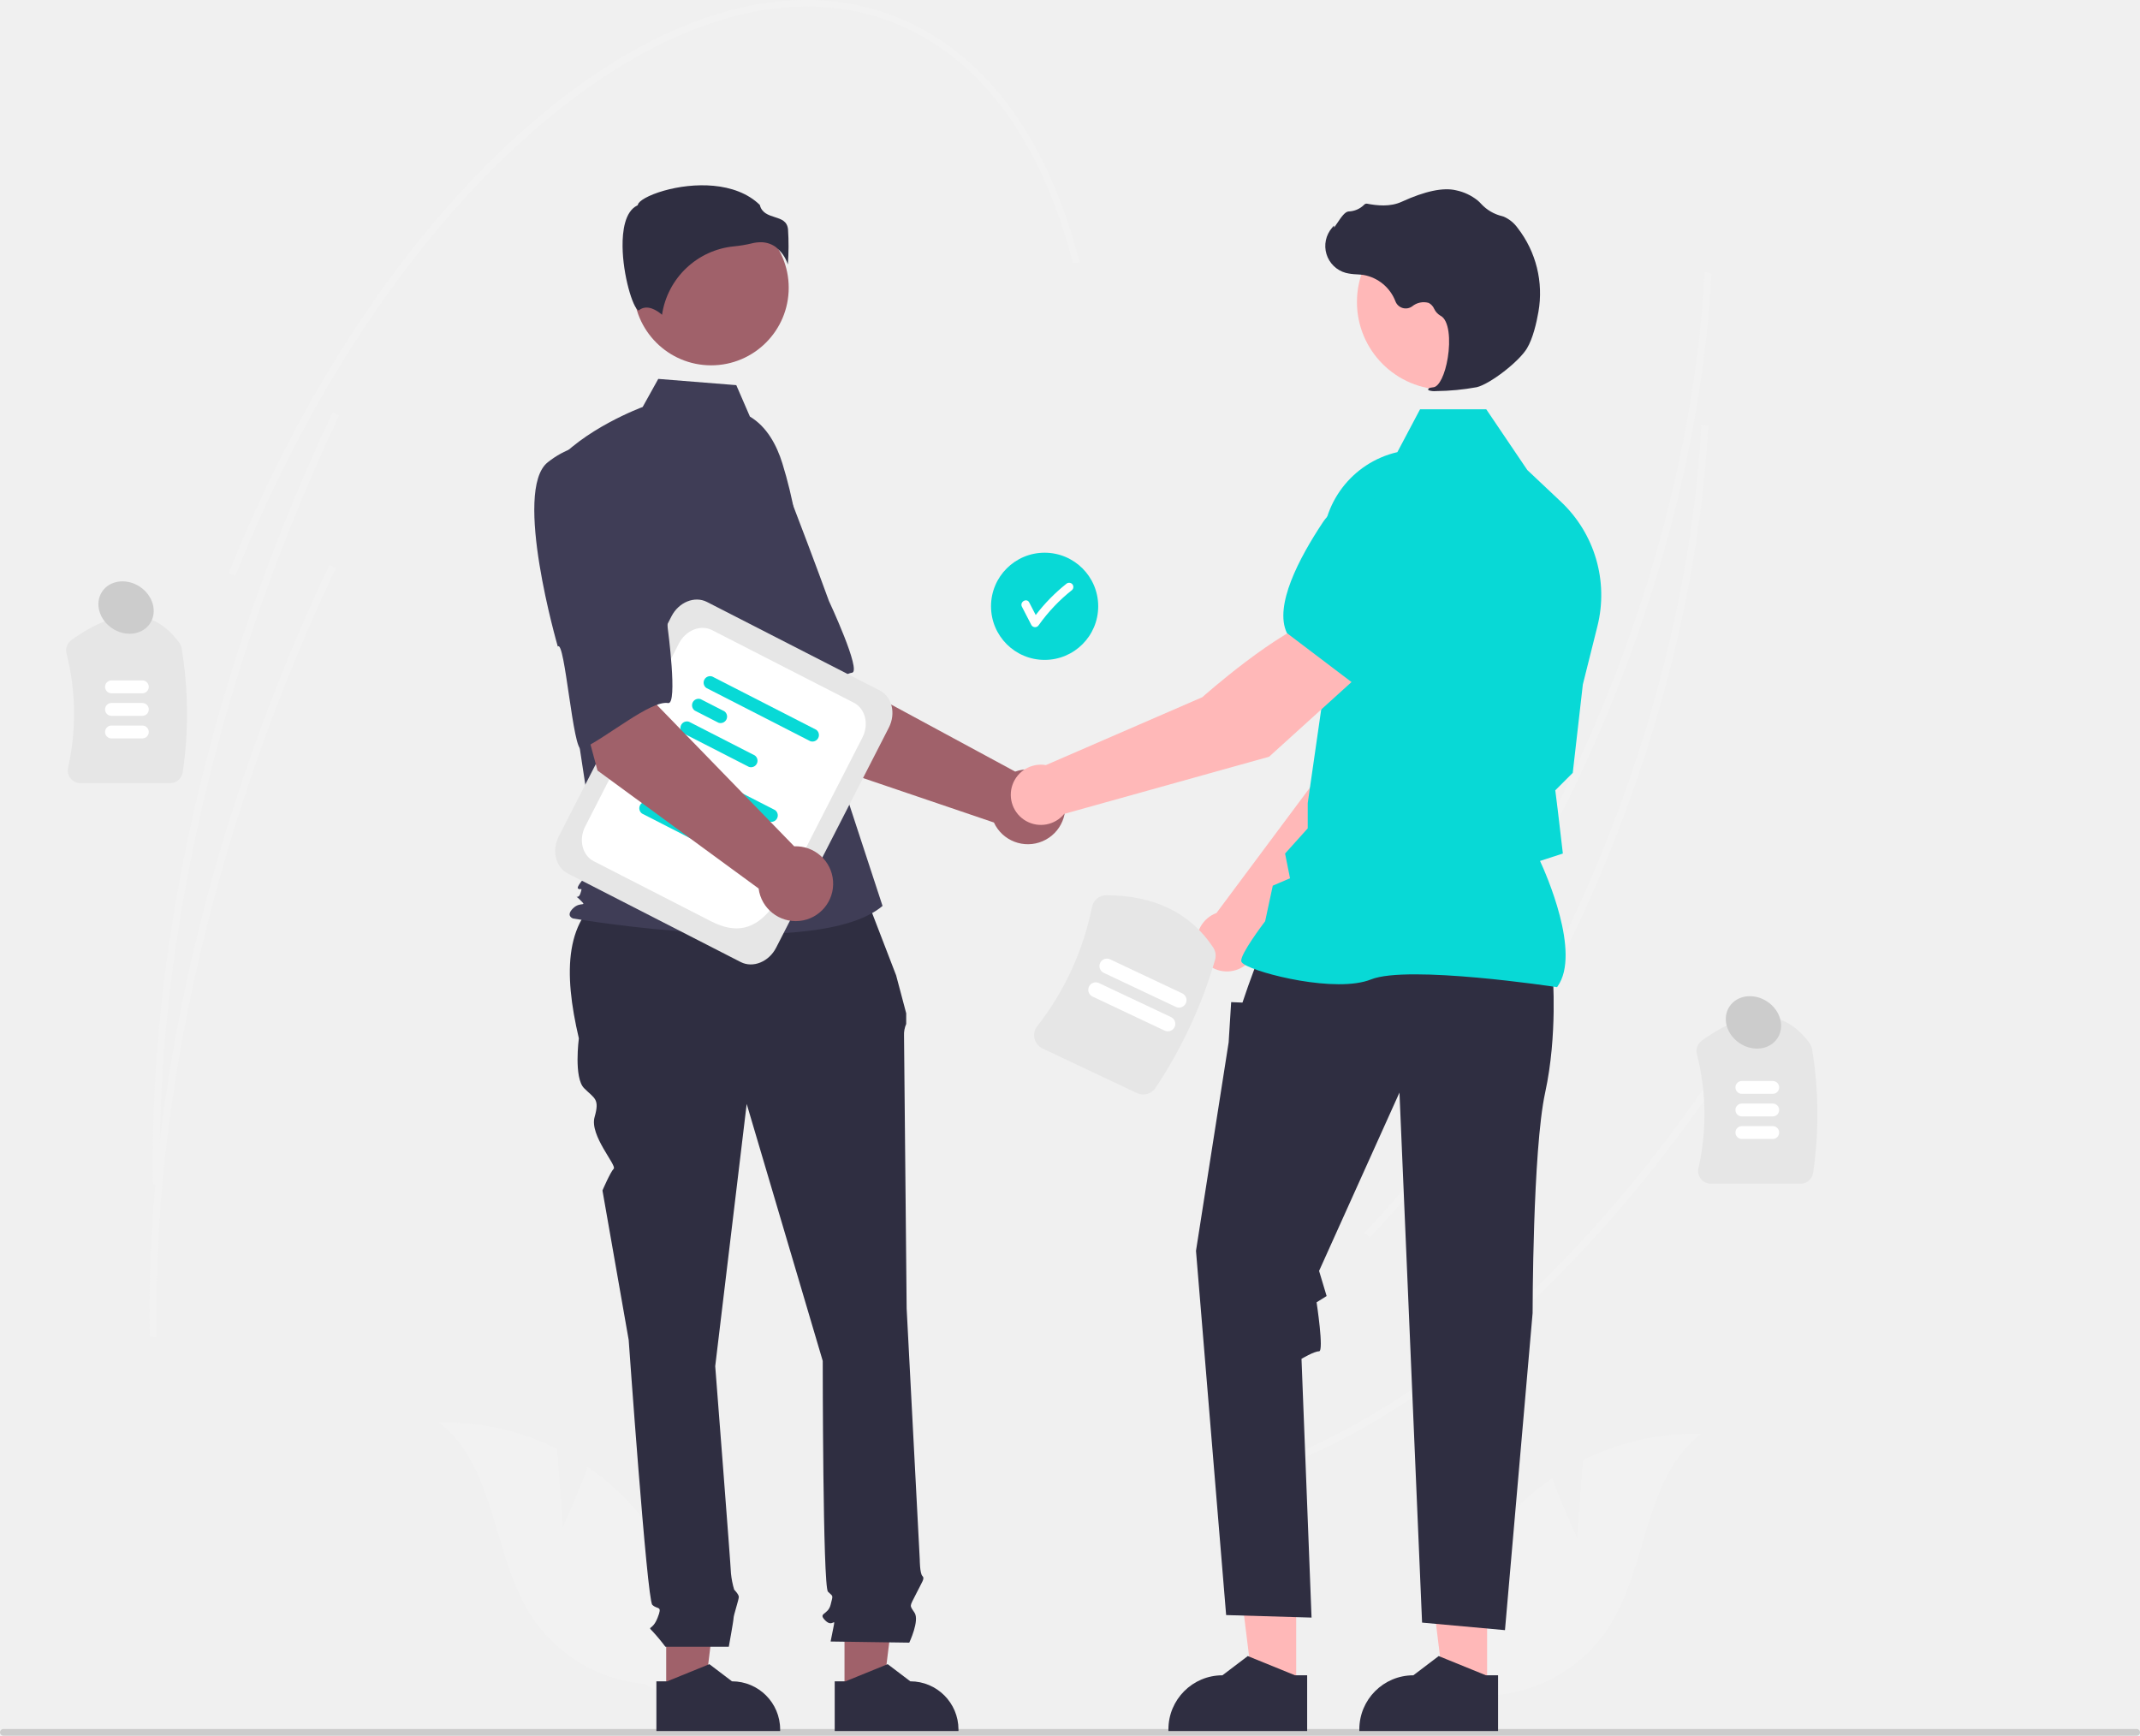
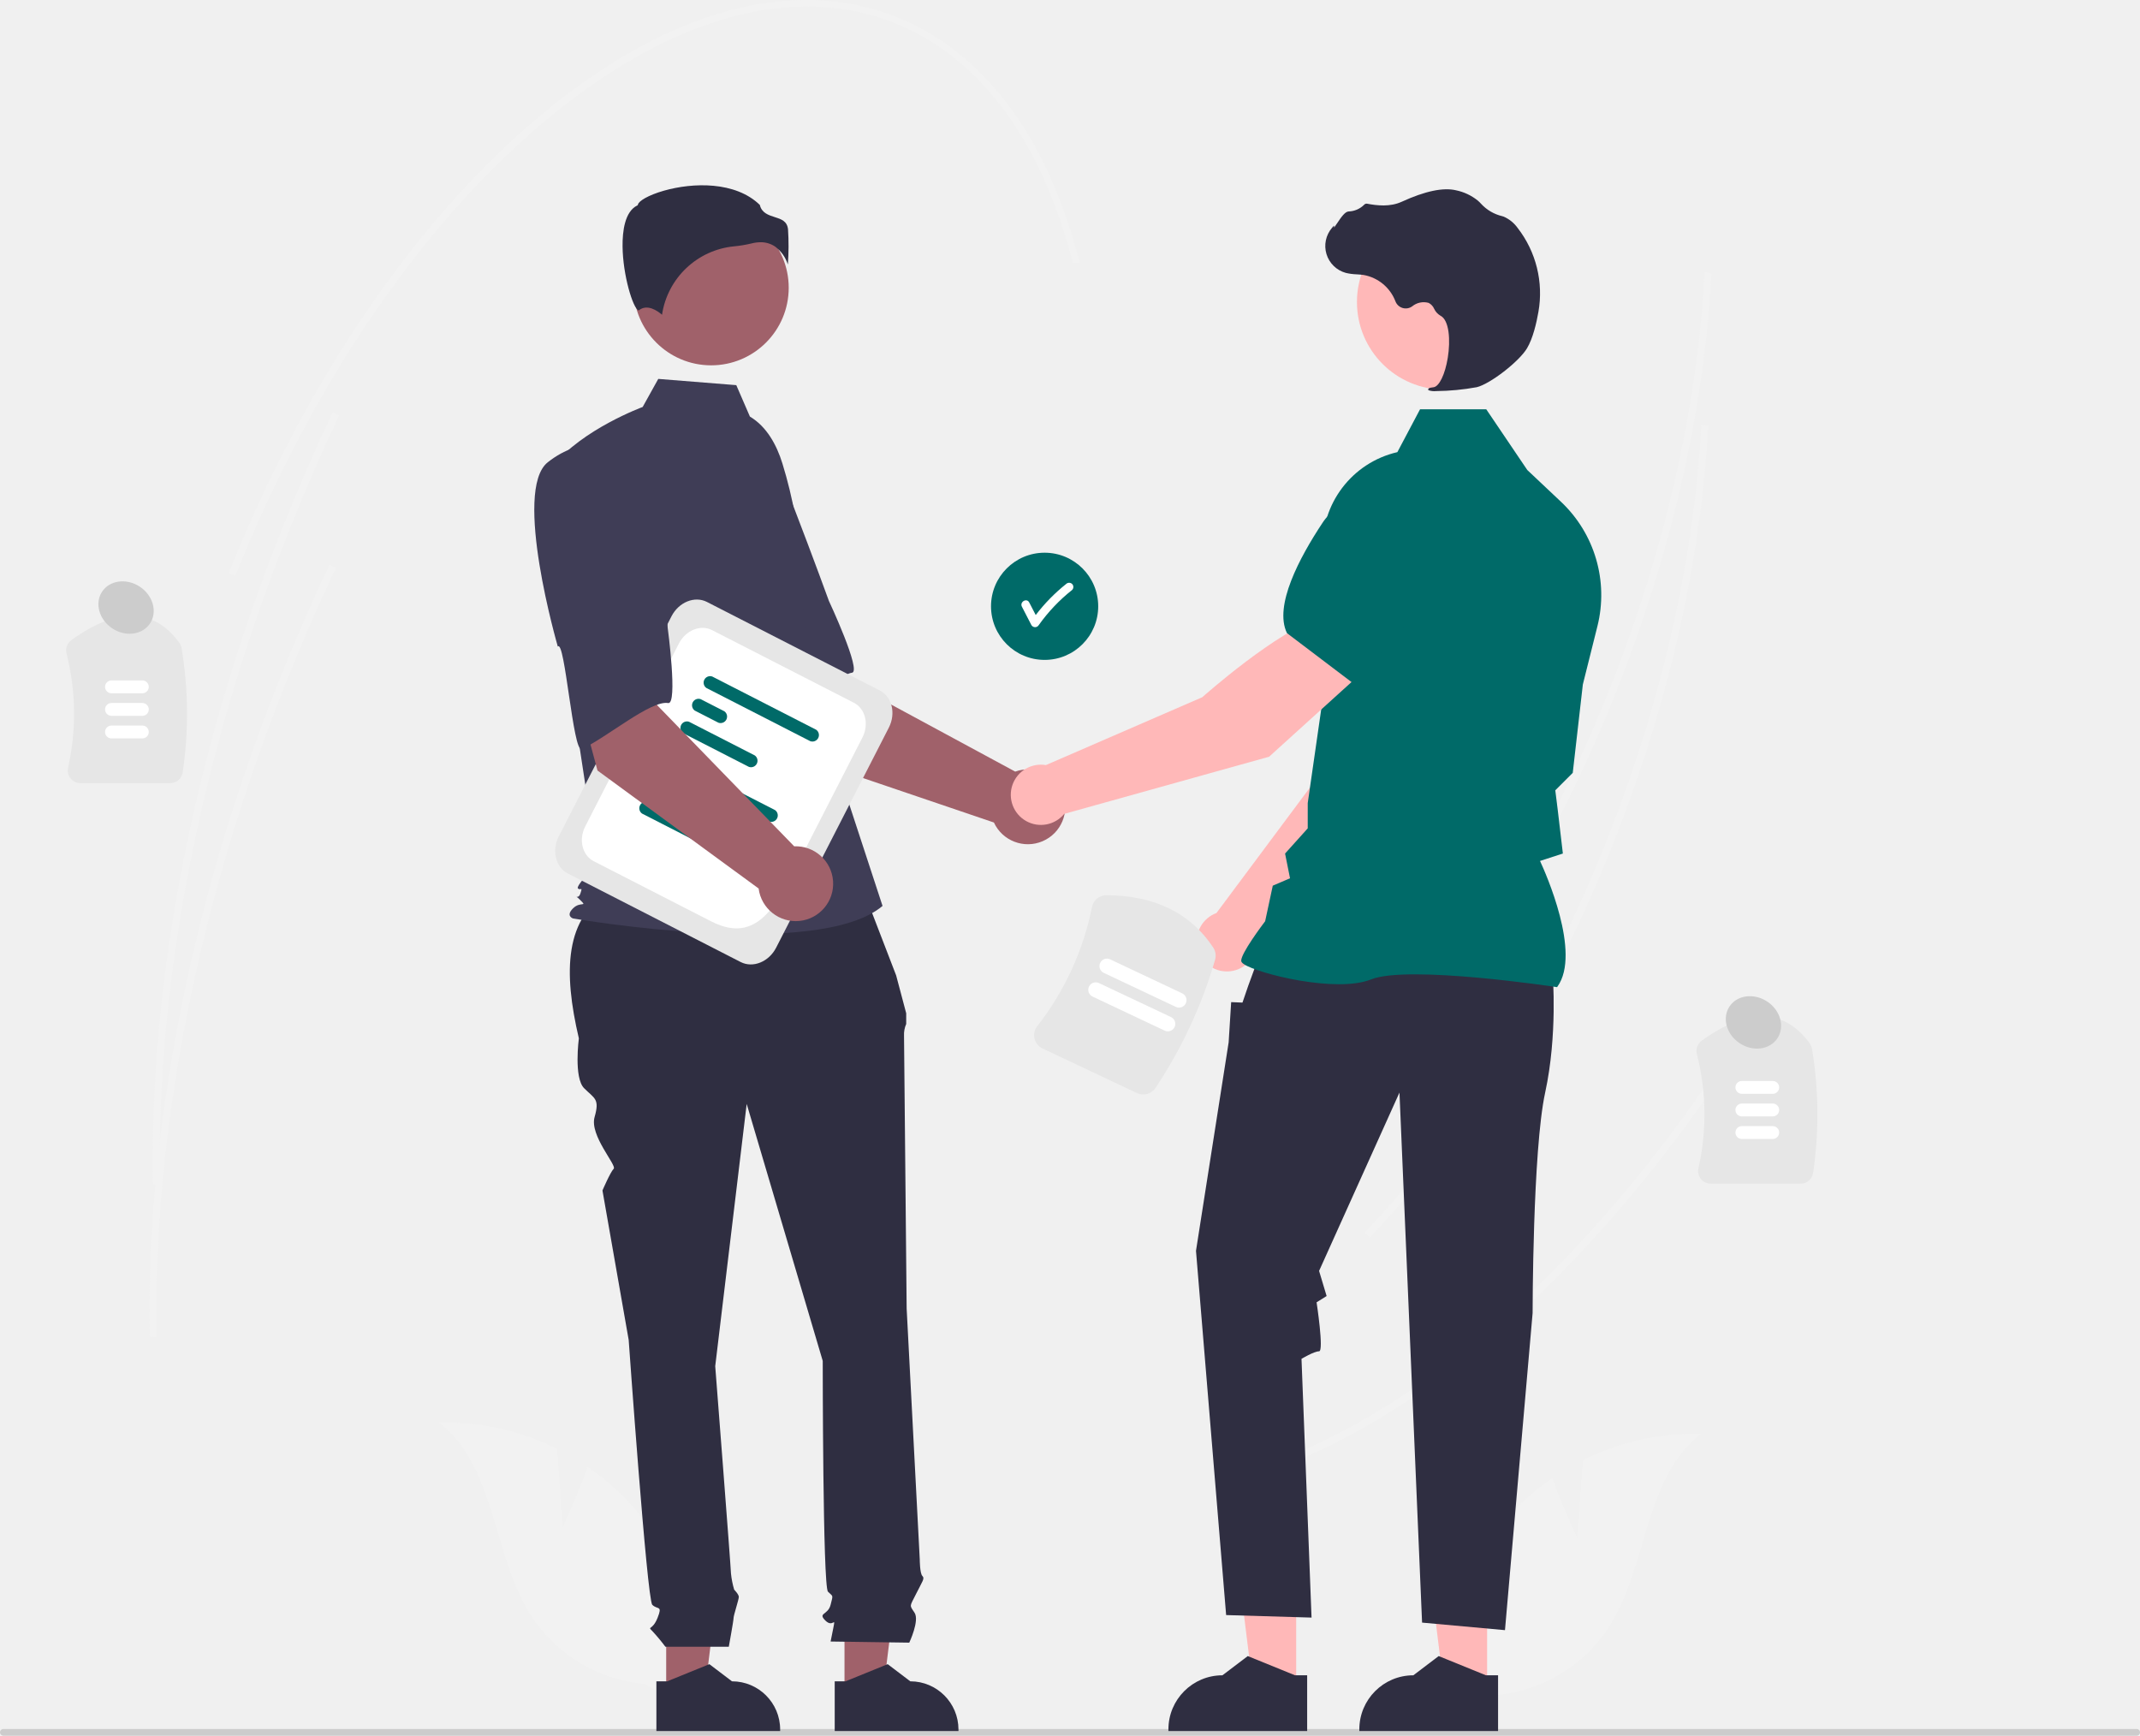
<svg xmlns="http://www.w3.org/2000/svg" data-name="Layer 1" width="758.67" height="615.326" viewBox="0 0 758.67 615.326">
  <path d="M826.33,254.42c-3.941,43.423-15.169,89.211-32.778,133.39-21.775,54.633-51.526,102.754-86.037,139.159l-1.915-1.67c34.344-36.231,63.959-84.139,85.643-138.546,19.597-49.167,31.254-100.332,33.724-147.942l2.447.41Q827.027,246.764,826.33,254.42Z" transform="translate(-220.665 -142.3368)" fill="#f2f2f2" />
  <path d="M842.027,506.615c-48.472,77.116-107.28,132.216-165.59,155.148l-1.18-2.163C733.164,636.826,791.627,582.009,839.878,505.245Z" transform="translate(-220.665 -142.3368)" fill="#f2f2f2" />
  <path d="M825.154,308.484c-3.941,43.423-15.169,89.211-32.778,133.39C770.601,496.506,740.85,544.627,706.34,581.033l-1.915-1.67c34.344-36.231,63.959-84.139,85.643-138.546,19.597-49.167,31.254-100.332,33.724-147.942l2.447.41Q825.85,300.827,825.154,308.484Z" transform="translate(-220.665 -142.3368)" fill="#f2f2f2" />
  <path d="M280.991,419.965H249.187a4.501,4.501,0,0,1-3.535-1.703,4.408,4.408,0,0,1-.863-3.746,86.49,86.49,0,0,0-.555-40.536,4.509,4.509,0,0,1,1.75-4.738c16.354-11.762,29.232-11.42,38.279,1.016a4.519,4.519,0,0,1,.791,1.91,141.54,141.54,0,0,1,.396,43.925A4.491,4.491,0,0,1,280.991,419.965Z" transform="translate(-220.665 -142.3368)" fill="#e6e6e6" />
  <path d="M271.131,388.116H260.19a2.281,2.281,0,0,1,0-4.562h10.941a2.281,2.281,0,0,1,0,4.562Z" transform="translate(-220.665 -142.3368)" fill="#fff" />
  <path d="M271.131,396.116H260.19a2.281,2.281,0,0,1,0-4.562h10.941a2.281,2.281,0,0,1,0,4.562Z" transform="translate(-220.665 -142.3368)" fill="#fff" />
  <path d="M271.131,404.116H260.19a2.281,2.281,0,0,1,0-4.562h10.941a2.281,2.281,0,0,1,0,4.562Z" transform="translate(-220.665 -142.3368)" fill="#fff" />
  <path d="M858.991,561.965H827.187a4.501,4.501,0,0,1-3.535-1.703,4.408,4.408,0,0,1-.863-3.746,86.49,86.49,0,0,0-.555-40.536,4.509,4.509,0,0,1,1.75-4.738c16.354-11.762,29.232-11.42,38.279,1.016a4.519,4.519,0,0,1,.791,1.91,141.54,141.54,0,0,1,.396,43.925A4.491,4.491,0,0,1,858.991,561.965Z" transform="translate(-220.665 -142.3368)" fill="#e6e6e6" />
  <path d="M849.131,530.116H838.19a2.281,2.281,0,0,1,0-4.562h10.941a2.281,2.281,0,0,1,0,4.562Z" transform="translate(-220.665 -142.3368)" fill="#fff" />
  <path d="M849.131,538.116H838.19a2.281,2.281,0,0,1,0-4.562h10.941a2.281,2.281,0,0,1,0,4.562Z" transform="translate(-220.665 -142.3368)" fill="#fff" />
  <path d="M849.131,546.116H838.19a2.281,2.281,0,0,1,0-4.562h10.941a2.281,2.281,0,0,1,0,4.562Z" transform="translate(-220.665 -142.3368)" fill="#fff" />
  <path d="M979.335,756.473a1.186,1.186,0,0,1-1.19,1.19H221.855a1.19,1.19,0,0,1,0-2.38h756.29A1.187,1.187,0,0,1,979.335,756.473Z" transform="translate(-220.665 -142.3368)" fill="#ccc" />
  <path d="M420.168,683.613,418.185,656.024a89.244,89.244,0,0,0-41.899-9.396c20.432,15.793,18.795,47.358,32.945,68.96a53.681,53.681,0,0,0,40.028,23.722L466.263,749.092a89.952,89.952,0,0,0-20.944-72.346A86.888,86.888,0,0,0,428.951,662.351C425.234,673.022,420.168,683.613,420.168,683.613Z" transform="translate(-220.665 -142.3368)" fill="#f2f2f2" />
  <path d="M779.832,687.613l1.984-27.589a89.244,89.244,0,0,1,41.899-9.396c-20.432,15.793-18.795,47.358-32.945,68.96a53.681,53.681,0,0,1-40.028,23.722L733.737,753.092a89.952,89.952,0,0,1,20.944-72.346A86.888,86.888,0,0,1,771.049,666.351C774.766,677.022,779.832,687.613,779.832,687.613Z" transform="translate(-220.665 -142.3368)" fill="#f2f2f2" />
-   <circle cx="370.335" cy="214.942" r="19" fill="#08d9d6" />
+   <circle cx="370.335" cy="214.942" r="19" fill="#006a68" />
  <path d="M600.753,349.361a1.537,1.537,0,0,0-2.121,0,62.934,62.934,0,0,0-10.782,11.013q-1.152-2.23-2.305-4.459c-.887-1.716-3.476-.2-2.59,1.514q1.685,3.261,3.371,6.522a1.518,1.518,0,0,0,2.59,0,60.748,60.748,0,0,1,11.837-12.469A1.509,1.509,0,0,0,600.753,349.361Z" transform="translate(-220.665 -142.3368)" fill="#fff" />
  <path d="M505.985,411.156,477.333,366.161l33.178-17.768,8.708,34.33,61.355,33.155a13.266,13.266,0,1,1-7.55,18.048Z" transform="translate(-220.665 -142.3368)" fill="#a0616a" />
  <path d="M456.4,312.193c-9.002,13.218,22.99,61.263,22.99,61.263,1.559-3.359,16.457,34.366,18.952,32.138,7.092-6.334,18.194-23.976,24.365-24.763,3.529-.45-8.185-25.478-8.185-25.478s-5.354-14.779-12.618-33.659a33.903,33.903,0,0,0-24.626-21.535S465.403,298.975,456.4,312.193Z" transform="translate(-220.665 -142.3368)" fill="#3f3d56" />
  <polygon points="236.175 600.491 249.782 600.49 256.255 548.005 236.172 548.006 236.175 600.491" fill="#a0616a" />
  <path d="M453.368,738.385l3.83-0,14.953-6.081,8.014,6.08h.001a17.078,17.078,0,0,1,17.077,17.077v.555l-43.875.002Z" transform="translate(-220.665 -142.3368)" fill="#2f2e41" />
  <polygon points="299.391 600.491 312.998 600.49 319.472 548.005 299.389 548.006 299.391 600.491" fill="#a0616a" />
  <path d="M516.585,738.385l3.83-0,14.953-6.081,8.014,6.08h.001a17.078,17.078,0,0,1,17.077,17.077v.555l-43.875.002Z" transform="translate(-220.665 -142.3368)" fill="#2f2e41" />
  <path d="M525.946,455.889l-88.507,2.213c-16.809,9.13-17.065,28.891-11.557,52.352,0,0-1.859,13.945,1.859,17.663s5.578,3.719,3.719,10.226,7.964,17.136,6.771,18.33-3.982,7.701-3.982,7.701l9.297,52.99s6.508,92.036,8.367,93.895,3.719,0,1.859,4.648-3.719,2.789-1.859,4.648a68.471,68.471,0,0,1,4.648,5.578h22.476s1.695-9.297,1.695-10.226,1.859-6.508,1.859-7.437-1.643-2.573-1.643-2.573a30.585,30.585,0,0,1-1.146-5.794c0-1.859-5.578-73.443-5.578-73.443L485.38,533.695l26.96,91.106s0,79.95,1.859,81.81,1.859.93.93,4.648-4.648,2.789-1.859,5.578,3.719-1.859,2.789,2.789l-.93,4.648,27.89.399s3.719-7.836,1.859-10.625-1.748-2.028.521-6.592,3.198-5.494,2.268-6.423-.93-5.874-.93-5.874l-4.648-88.951s-.93-93.895-.93-96.684a9.273,9.273,0,0,1,.772-4.182V501.556l-3.561-13.414Z" transform="translate(-220.665 -142.3368)" fill="#2f2e41" />
  <circle cx="252.113" cy="102.015" r="27.5" fill="#a0616a" />
  <path d="M486.528,290.027c5.924,3.522,9.468,9.993,11.503,16.579a157.109,157.109,0,0,1,6.751,37.537l2.149,38.141,26.613,81.214c-23.064,19.516-109.759,4.435-109.759,4.435s-2.661-.887,0-3.548,5.252-.304,2.591-2.965-.827.304.06-2.358,0-.887-.887-1.774,6.867-8.871,6.867-8.871L425.319,401.8l-8.871-94.031c10.645-13.306,32.054-21.15,32.054-21.15l5.532-9.957,27.659,2.213Z" transform="translate(-220.665 -142.3368)" fill="#3f3d56" />
  <path d="M495.448,229.742a12.744,12.744,0,0,1,4.527,6.36A89.513,89.513,0,0,0,500.034,223.623c-.324-2.92-2.38-3.577-4.761-4.338-2.15-.688-4.581-1.464-5.236-4.299-8.644-8.409-23.692-7.985-33.991-5.052-5.667,1.614-8.927,3.688-9.219,4.903l-.06.25-.23.115c-4.368,2.184-5.218,9.081-5.162,14.482.106,10.176,3.62,21.733,5.599,22.672.105.05.131.03.177-.008h0c2.98-2.382,6.616.181,8.214,1.574A28.601,28.601,0,0,1,480.974,229.662a44.879,44.879,0,0,0,6.172-1.035,12.995,12.995,0,0,1,3.153-.414A8.974,8.974,0,0,1,495.448,229.742Z" transform="translate(-220.665 -142.3368)" fill="#2f2e41" />
  <path d="M666.162,477.801l52.899-53.718,13.937-42.963-22.428-9.072c-11.11,11.207-22.547,45.515-22.547,45.515l-36.106,48.458c-.288.107-.576.22-.859.354A10.687,10.687,0,1,0,666.162,477.801Z" transform="translate(-220.665 -142.3368)" fill="#ffb8b8" />
-   <path d="M704.453,376.963l28.363,8.205.106-.02c10.426-2.024,18.673-19.35,23.755-33.529a19.596,19.596,0,0,0-10.615-24.558h0a19.639,19.639,0,0,0-20.495,3.125L711.425,342.363Z" transform="translate(-220.665 -142.3368)" fill="#08d9d6" />
+   <path d="M704.453,376.963l28.363,8.205.106-.02c10.426-2.024,18.673-19.35,23.755-33.529a19.596,19.596,0,0,0-10.615-24.558h0a19.639,19.639,0,0,0-20.495,3.125L711.425,342.363Z" transform="translate(-220.665 -142.3368)" fill="#006a68" />
  <polygon points="459.521 598.895 444.267 598.894 437.011 540.059 459.523 540.06 459.521 598.895" fill="#ffb8b8" />
  <path d="M684.077,736.251l-4.293-0-16.762-6.817-8.984,6.816h-.001a19.145,19.145,0,0,0-19.144,19.144v.622l49.184.002Z" transform="translate(-220.665 -142.3368)" fill="#2f2e41" />
  <polygon points="527.204 598.895 511.95 598.894 504.694 540.059 527.207 540.06 527.204 598.895" fill="#ffb8b8" />
  <path d="M751.76,736.251l-4.293-0-16.762-6.817-8.984,6.816H721.719a19.145,19.145,0,0,0-19.144,19.144v.622l49.184.002Z" transform="translate(-220.665 -142.3368)" fill="#2f2e41" />
  <path d="M771.128,487.806s1.781,21.374-2.672,41.857-4.453,78.17-4.453,78.17l-9.796,112.411-29.389-2.672-8.015-187.91-28.498,63.23,2.672,8.906-3.559,2.226s2.668,17.366.887,17.366-6.234,2.672-6.234,2.672l3.562,91.728-30.279-.891L644.667,585.769,656.245,511.852l.891-14.249,4.008.165,2.041-5.953,3.748-10.242Z" transform="translate(-220.665 -142.3368)" fill="#2f2e41" />
-   <path d="M772.667,492.296l.159-.223c8.477-11.868-4.272-40.386-6.195-44.52l8.099-2.628L772.906,429.422l-.864-6.911,6.19-6.19.017-.154,3.562-31.17,5.179-20.703a45.452,45.452,0,0,0-12.901-44.048l-11.972-11.288-14.55-21.529h-23.463l-8.045,15.196a34.199,34.199,0,0,0-26.46,34.916l1.823,39.855-7.138,49.623-.004,8.98-8.033,8.927,1.754,8.77-6.114,2.62-2.7,12.597c-1.117,1.474-8.491,11.306-8.491,13.994,0,.404.298.794.937,1.226,5.025,3.403,32.8,10.34,45.092,5.421,13.094-5.236,65.145,2.619,65.67,2.699Z" transform="translate(-220.665 -142.3368)" fill="#08d9d6" />
+   <path d="M772.667,492.296l.159-.223c8.477-11.868-4.272-40.386-6.195-44.52l8.099-2.628L772.906,429.422l-.864-6.911,6.19-6.19.017-.154,3.562-31.17,5.179-20.703a45.452,45.452,0,0,0-12.901-44.048l-11.972-11.288-14.55-21.529h-23.463l-8.045,15.196a34.199,34.199,0,0,0-26.46,34.916l1.823,39.855-7.138,49.623-.004,8.98-8.033,8.927,1.754,8.77-6.114,2.62-2.7,12.597c-1.117,1.474-8.491,11.306-8.491,13.994,0,.404.298.794.937,1.226,5.025,3.403,32.8,10.34,45.092,5.421,13.094-5.236,65.145,2.619,65.67,2.699Z" transform="translate(-220.665 -142.3368)" fill="#006a68" />
  <circle cx="512.141" cy="107.068" r="31.074" fill="#ffb8b8" />
  <path d="M729.829,280.982a84.513,84.513,0,0,0,14.346-1.375c4.687-1.08,15.027-9.076,17.846-13.799h0c2.094-3.51,3.35-8.938,4.036-12.874a37.779,37.779,0,0,0-7.379-29.811,11.936,11.936,0,0,0-4.926-3.989c-.174-.063-.354-.118-.534-.165a14.727,14.727,0,0,1-7.44-4.342,12.145,12.145,0,0,0-1.25-1.221,18.14,18.14,0,0,0-7.664-3.604c-4.529-1.088-11.006.275-19.253,4.054-4.143,1.899-8.742,1.369-12.286.695a1.154,1.154,0,0,0-1.076.4,8.144,8.144,0,0,1-5.476,2.349c-1.258.088-2.535,1.866-4.074,4.182-.349.526-.757,1.139-1.052,1.514l-.059-.703-.692.804a9.883,9.883,0,0,0,4.876,15.981,19.273,19.273,0,0,0,3.891.517c.795.051,1.617.103,2.407.22a14.9,14.9,0,0,1,11.318,9.38,3.897,3.897,0,0,0,5.928,1.739,6.438,6.438,0,0,1,5.837-1.219,4.274,4.274,0,0,1,1.944,2.093,5.57,5.57,0,0,0,2.176,2.41c3.235,1.564,3.644,8.85,2.654,14.959-.954,5.888-3.03,10.184-5.047,10.445-1.553.201-1.729.317-1.834.595l-.094.249.181.226A6.364,6.364,0,0,0,729.829,280.982Z" transform="translate(-220.665 -142.3368)" fill="#2f2e41" />
  <path d="M704.048,380.286,689.111,361.254c-15.215,4.19-42.211,28.253-42.211,28.253l-55.442,24.059a10.681,10.681,0,1,0,6.489,17.307l72.627-20.262Z" transform="translate(-220.665 -142.3368)" fill="#ffb8b8" />
-   <path d="M700.468,384.637l23.568-26.273,1.309-18.616a19.641,19.641,0,0,0-9.747-18.298h0a19.595,19.595,0,0,0-26.032,6.171c-8.328,12.551-17.286,29.52-12.677,39.087l.047.097Z" transform="translate(-220.665 -142.3368)" fill="#08d9d6" />
+   <path d="M700.468,384.637l23.568-26.273,1.309-18.616a19.641,19.641,0,0,0-9.747-18.298h0a19.595,19.595,0,0,0-26.032,6.171c-8.328,12.551-17.286,29.52-12.677,39.087l.047.097Z" transform="translate(-220.665 -142.3368)" fill="#006a68" />
  <path d="M483.244,483.387,421.99,452.015c-4.357-2.231-5.8-8.15-3.217-13.194L458.712,360.838c2.583-5.044,8.229-7.332,12.586-5.1l61.254,31.371c4.357,2.231,5.8,8.15,3.217,13.194l-39.939,77.984C493.248,483.33,487.601,485.618,483.244,483.387Z" transform="translate(-220.665 -142.3368)" fill="#e6e6e6" />
  <path d="M472.778,468.965l-41.617-21.314c-4.081-2.09-5.433-7.633-3.013-12.357l33.181-64.788c2.419-4.724,7.707-6.866,11.788-4.776l50.265,25.743c4.081,2.09,5.432,7.633,3.013,12.356l-18.026,35.196C497.593,460.066,490.955,478.274,472.778,468.965Z" transform="translate(-220.665 -142.3368)" fill="#fff" />
-   <path d="M493.355,433.585l-36.861-18.878a2.305,2.305,0,0,1,2.08-4.06l36.861,18.878a2.305,2.305,0,0,1-2.08,4.06Z" transform="translate(-220.665 -142.3368)" fill="#08d9d6" />
-   <path d="M460.797,427.037l-8.412-4.308a2.306,2.306,0,0,1,2.08-4.061l8.412,4.308a2.306,2.306,0,0,1-2.08,4.061Z" transform="translate(-220.665 -142.3368)" fill="#08d9d6" />
-   <path d="M471.587,442.69,448.276,430.751a2.306,2.306,0,0,1,2.08-4.061l23.311,11.939a2.306,2.306,0,0,1-2.08,4.061Z" transform="translate(-220.665 -142.3368)" fill="#08d9d6" />
-   <path d="M507.942,405.103l-36.861-18.878a2.305,2.305,0,0,1,2.08-4.06l36.861,18.878a2.305,2.305,0,0,1-2.08,4.06Z" transform="translate(-220.665 -142.3368)" fill="#08d9d6" />
-   <path d="M475.384,398.555l-8.412-4.308a2.306,2.306,0,0,1,2.08-4.061l8.412,4.308a2.306,2.306,0,0,1-2.08,4.061Z" transform="translate(-220.665 -142.3368)" fill="#08d9d6" />
-   <path d="M486.174,414.208,462.863,402.269a2.306,2.306,0,0,1,2.08-4.061l23.311,11.939a2.306,2.306,0,0,1-2.08,4.061Z" transform="translate(-220.665 -142.3368)" fill="#08d9d6" />
+   <path d="M493.355,433.585l-36.861-18.878a2.305,2.305,0,0,1,2.08-4.06l36.861,18.878a2.305,2.305,0,0,1-2.08,4.06Z" transform="translate(-220.665 -142.3368)" fill="#006a68" />
+   <path d="M460.797,427.037l-8.412-4.308a2.306,2.306,0,0,1,2.08-4.061l8.412,4.308a2.306,2.306,0,0,1-2.08,4.061Z" transform="translate(-220.665 -142.3368)" fill="#006a68" />
+   <path d="M471.587,442.69,448.276,430.751a2.306,2.306,0,0,1,2.08-4.061l23.311,11.939a2.306,2.306,0,0,1-2.08,4.061Z" transform="translate(-220.665 -142.3368)" fill="#006a68" />
+   <path d="M507.942,405.103l-36.861-18.878a2.305,2.305,0,0,1,2.08-4.06l36.861,18.878a2.305,2.305,0,0,1-2.08,4.06Z" transform="translate(-220.665 -142.3368)" fill="#006a68" />
+   <path d="M475.384,398.555l-8.412-4.308a2.306,2.306,0,0,1,2.08-4.061l8.412,4.308a2.306,2.306,0,0,1-2.08,4.061Z" transform="translate(-220.665 -142.3368)" fill="#006a68" />
+   <path d="M486.174,414.208,462.863,402.269a2.306,2.306,0,0,1,2.08-4.061l23.311,11.939a2.306,2.306,0,0,1-2.08,4.061Z" transform="translate(-220.665 -142.3368)" fill="#006a68" />
  <path d="M432.485,415.494l-13.838-51.517,36.979-7L453.638,392.338l48.588,50.03a13.266,13.266,0,1,1-12.615,14.953Z" transform="translate(-220.665 -142.3368)" fill="#a0616a" />
  <path d="M414.863,306.216c-12.552,9.909,3.559,65.338,3.559,65.338,2.494-2.737,5.393,37.72,8.442,36.342,8.665-3.915,24.547-17.416,30.67-16.316,3.502.629-.167-26.76-.167-26.76s-.675-15.705-1.943-35.894a33.903,33.903,0,0,0-17.034-27.93S427.415,296.306,414.863,306.216Z" transform="translate(-220.665 -142.3368)" fill="#3f3d56" />
  <path d="M623.719,529.841l-33.426-15.784a5.231,5.231,0,0,1-2.87-3.544,5.124,5.124,0,0,1,.952-4.365,100.58,100.58,0,0,0,19.413-42.254,5.197,5.197,0,0,1,5.092-4.19c17.048.058,29.789,6.283,37.868,18.499a5.261,5.261,0,0,1,.688,4.376,164.527,164.527,0,0,1-21.108,45.407A5.22,5.22,0,0,1,623.719,529.841Z" transform="translate(-220.665 -142.3368)" fill="#e6e6e6" />
  <path d="M633.552,507.703,607.994,495.634a2.651,2.651,0,1,1,2.264-4.795l25.558,12.069a2.651,2.651,0,1,1-2.264,4.795Z" transform="translate(-220.665 -142.3368)" fill="#fff" />
  <path d="M637.522,499.295,611.964,487.226a2.651,2.651,0,0,1,2.264-4.795l25.558,12.069a2.651,2.651,0,0,1-2.264,4.795Z" transform="translate(-220.665 -142.3368)" fill="#fff" />
  <path d="M603.371,235.352l-2.379.261c-10.607-41.684-31.168-70.563-59.462-83.514-35.968-16.463-80.443-5.408-125.234,31.13-45.018,36.724-84.872,94.733-112.217,163.343l-2.308-1.056c27.466-68.909,67.523-127.198,112.794-164.127,45.498-37.115,90.881-48.252,127.79-31.357C571.459,163.353,592.558,192.857,603.371,235.352Z" transform="translate(-220.665 -142.3368)" fill="#f2f2f2" />
  <path d="M340.897,289.64c-6.222,13.107-12.139,26.685-17.589,40.358-31.361,78.682-47.253,159.038-45.954,232.383l-2.451-.262c-1.3-73.619,14.638-154.251,46.097-233.178,5.465-13.711,11.4-27.328,17.64-40.472Z" transform="translate(-220.665 -142.3368)" fill="#f2f2f2" />
  <path d="M339.721,343.704c-6.222,13.107-12.139,26.685-17.589,40.358-31.361,78.682-47.253,159.038-45.954,232.383l-2.451-.262c-1.3-73.619,14.638-154.251,46.097-233.178,5.465-13.711,11.4-27.328,17.64-40.472Z" transform="translate(-220.665 -142.3368)" fill="#f2f2f2" />
  <ellipse cx="265.356" cy="357.719" rx="8.857" ry="10.195" transform="translate(-400.121 238.1651) rotate(-56.36398)" fill="#ccc" />
  <ellipse cx="842.298" cy="504.788" rx="8.857" ry="10.195" transform="translate(-265.2016 784.1168) rotate(-56.36398)" fill="#ccc" />
</svg>
